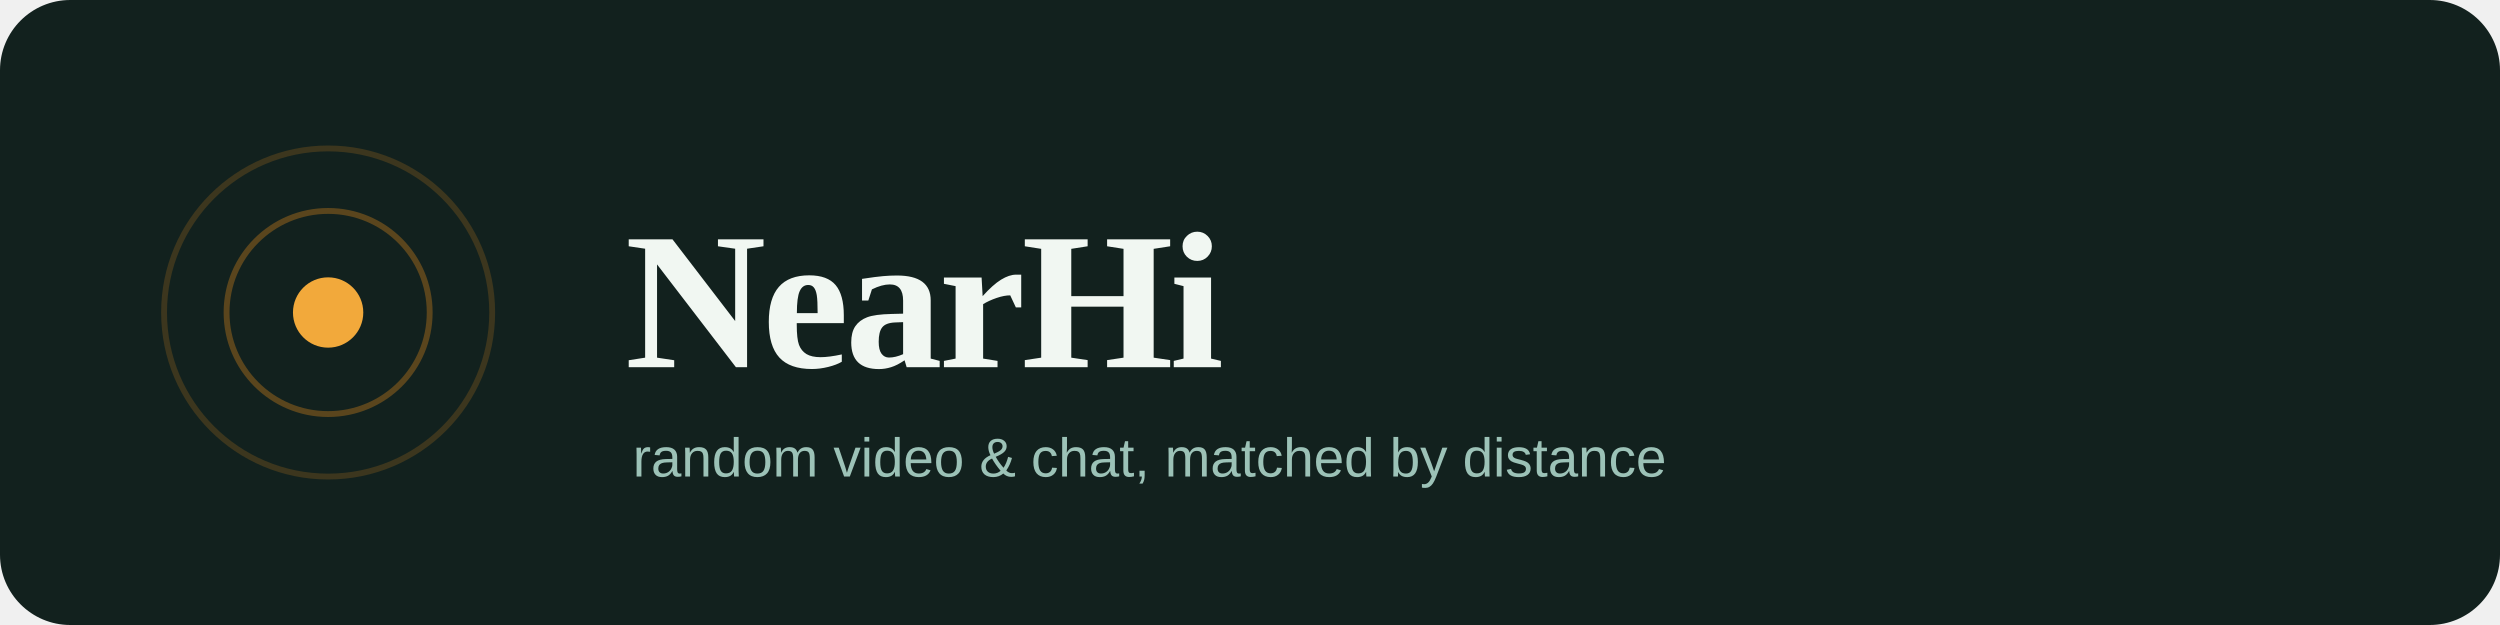
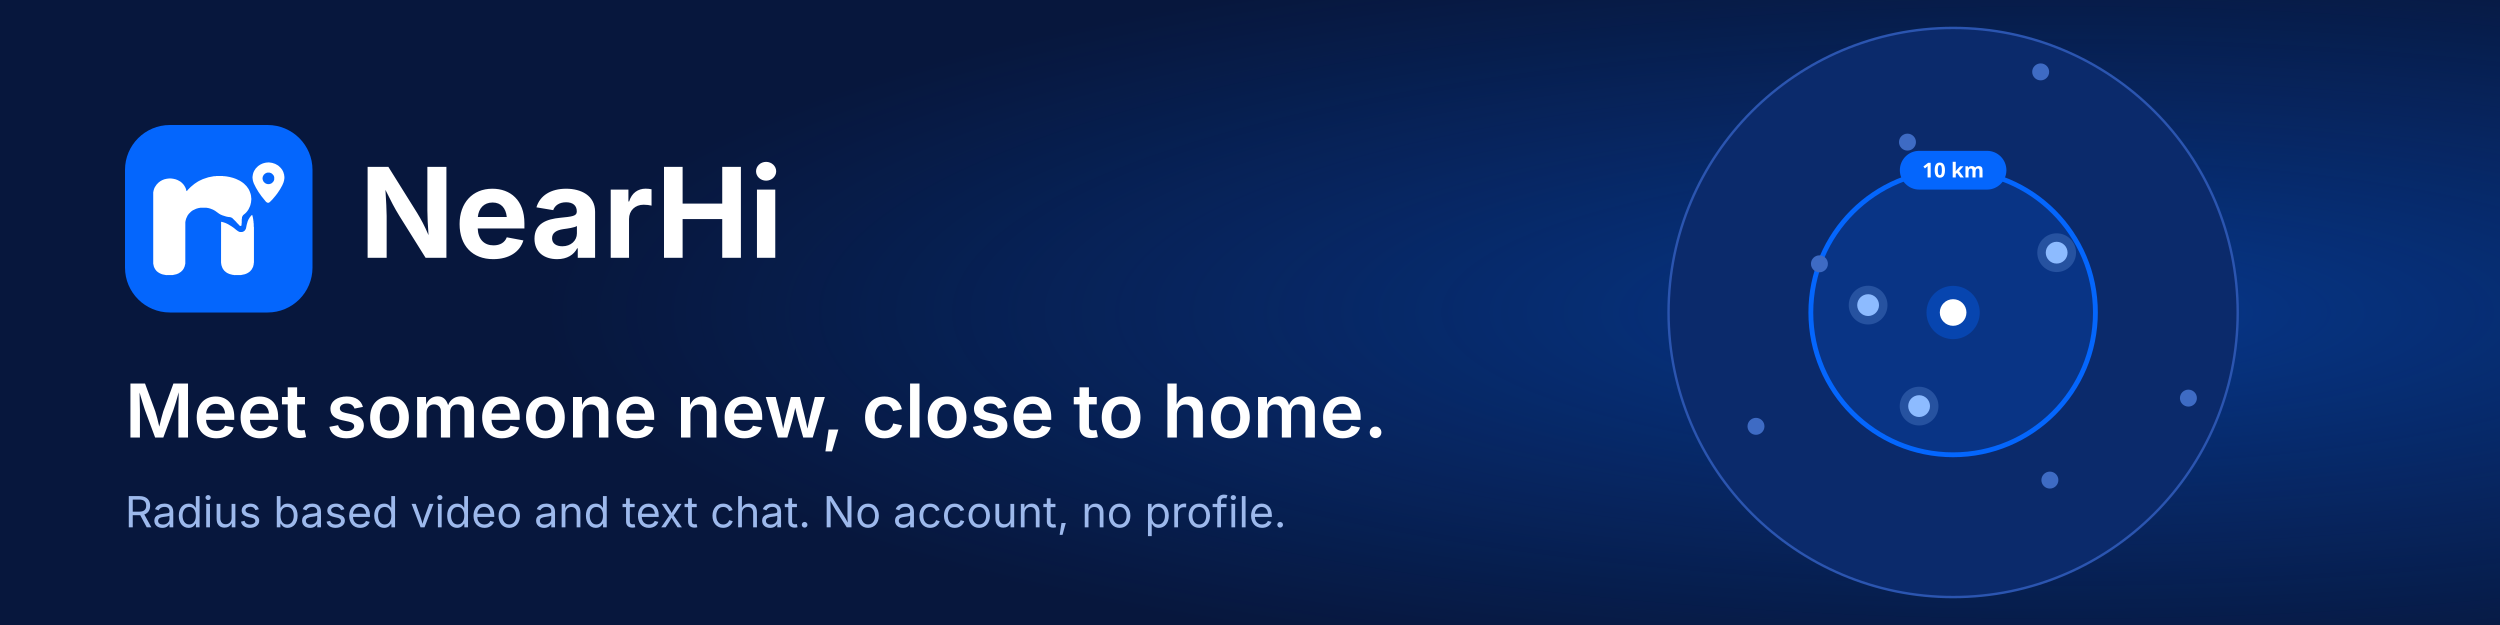
- <svg xmlns="http://www.w3.org/2000/svg" width="640" height="160" viewBox="0 0 640 160" role="img" aria-label="NearHi">
-   <rect width="640" height="160" rx="18" fill="#12211E" />
-   <g transform="translate(84,80)">
-     <circle r="42" fill="none" stroke="#8A5E1C" stroke-width="1.5" opacity="0.35" />
-     <circle r="26" fill="none" stroke="#8A5E1C" stroke-width="1.5" opacity="0.6" />
-     <circle r="9" fill="#F2A93B" />
+ <svg xmlns="http://www.w3.org/2000/svg" width="1280" height="320" viewBox="0 0 1280 320">
+   <defs>
+     <radialGradient id="g" cx="82%" cy="50%" r="60%">
+       <stop offset="0" stop-color="#0466FD" stop-opacity=".4" />
+       <stop offset="1" stop-color="#0466FD" stop-opacity="0" />
+     </radialGradient>
+   </defs>
+   <rect width="1280" height="320" fill="#07173D" />
+   <rect width="1280" height="320" fill="url(#g)" />
+   <rect x="64" y="64" width="96" height="96" rx="23.0" fill="#0466FD" />
+   <g transform="translate(78.5 83.2) scale(0.10397)">
+     <path fill="#fff" fill-rule="evenodd" d="M564.0 198.4 L560.0 197.1 L556.0 194.4 L553.6 192.0 L532.0 165.3 L517.8 145.0 L505.3 124.0 L494.8 103.0 L490.8 91.0 L489.6 85.0 L489.4 81.0 L488.5 77.0 L488.5 70.0 L489.4 66.0 L489.6 62.0 L491.8 53.0 L493.8 47.0 L496.7 41.0 L504.6 29.0 L516.0 17.6 L526.0 10.8 L536.0 5.8 L545.0 2.8 L555.0 0.6 L569.0 -0.5 L585.0 1.8 L600.0 6.7 L613.3 14.0 L618.0 17.6 L628.5 28.0 L635.2 37.0 L640.2 47.0 L644.4 61.0 L644.6 66.0 L645.5 70.0 L645.5 78.0 L644.6 82.0 L644.4 86.0 L641.2 98.0 L635.3 112.0 L624.2 132.0 L612.2 150.0 L603.0 162.3 L586.4 182.0 L573.0 195.4 L568.0 198.2ZM571.0 106.4 L579.0 104.1 L584.0 101.2 L590.2 95.0 L593.3 90.0 L595.4 84.0 L595.4 72.0 L594.2 68.0 L591.2 62.0 L584.0 54.8 L579.0 51.8 L572.0 49.8 L563.0 49.6 L558.0 50.8 L550.0 54.8 L543.6 61.0 L539.8 68.0 L538.6 72.0 L537.7 78.0 L538.8 85.0 L541.7 92.0 L543.6 95.0 L549.0 100.4 L553.0 103.1 L558.0 105.2 L563.0 106.4ZM16.0 534.5 L10.8 528.0 L5.9 520.0 L2.8 513.0 L-0.5 498.0 L-0.5 147.0 L1.8 136.0 L4.8 127.0 L7.8 121.0 L16.6 108.0 L26.5 98.0 L35.0 91.8 L44.0 86.8 L54.0 82.8 L68.0 79.6 L73.0 79.4 L77.0 78.5 L88.0 78.6 L91.0 79.4 L96.0 79.6 L110.0 82.8 L120.0 86.7 L133.0 93.8 L139.0 98.6 L147.0 106.5 L153.2 115.0 L158.1 124.0 L160.2 129.0 L162.2 136.0 L162.7 140.0 L164.0 140.8 L167.5 138.0 L171.0 133.5 L184.5 120.0 L202.7 105.0 L218.0 94.8 L225.0 90.8 L244.0 81.8 L271.0 72.8 L298.0 67.6 L306.0 67.4 L310.0 66.5 L342.0 66.5 L346.0 67.4 L354.0 67.6 L357.0 68.4 L361.0 68.6 L377.0 71.6 L393.0 75.8 L407.0 80.8 L426.0 89.8 L437.0 96.8 L446.0 103.6 L459.0 116.5 L469.0 130.5 L474.2 141.0 L479.2 155.0 L481.4 165.0 L481.6 171.0 L482.5 175.0 L482.5 185.0 L481.6 189.0 L481.4 195.0 L478.2 209.0 L476.2 215.0 L469.2 230.0 L463.0 239.3 L457.4 246.0 L453.0 250.4 L442.6 259.0 L439.8 263.0 L436.8 269.0 L436.4 276.0 L435.5 280.0 L435.4 298.0 L434.6 301.0 L434.4 309.0 L433.0 311.4 L431.0 312.4 L428.0 312.4 L424.0 310.4 L421.0 306.5 L410.6 296.0 L408.0 292.5 L388.0 272.8 L381.0 269.8 L375.0 268.6 L370.0 268.4 L359.0 266.2 L340.0 260.2 L331.0 256.3 L324.0 252.2 L304.0 237.8 L293.4 232.0 L280.0 226.8 L272.0 224.6 L260.0 222.6 L233.0 222.6 L221.0 224.8 L211.0 227.8 L194.0 235.8 L186.0 241.6 L174.6 253.0 L168.8 261.0 L161.8 276.0 L158.8 287.0 L157.6 294.0 L157.5 498.0 L154.2 512.0 L149.2 523.0 L144.4 530.0 L136.0 538.4 L124.0 546.1 L114.0 550.2 L95.0 554.4 L63.0 554.5 L46.0 551.2 L40.0 549.2 L31.0 545.2 L22.7 540.0ZM375.0 549.2 L364.0 544.2 L357.7 540.0 L349.6 533.0 L342.8 524.0 L339.3 517.0 L335.8 507.0 L334.6 501.0 L333.5 492.0 L333.7 293.0 L335.0 292.0 L343.0 293.8 L355.0 297.8 L367.0 303.3 L386.0 314.8 L396.3 322.0 L409.0 332.4 L417.0 338.2 L423.0 341.2 L427.0 342.4 L436.0 342.4 L441.0 341.2 L445.0 339.2 L449.5 336.0 L453.2 331.0 L456.2 325.0 L459.8 307.0 L464.8 289.0 L468.9 280.0 L475.8 269.0 L481.0 262.5 L486.0 258.2 L487.3 259.0 L490.4 271.0 L492.4 283.0 L492.6 287.0 L493.4 290.0 L493.6 297.0 L494.5 301.0 L494.6 315.0 L495.5 319.0 L495.5 492.0 L494.6 496.0 L494.4 501.0 L491.2 514.0 L484.2 527.0 L476.0 536.4 L468.0 542.2 L461.0 546.2 L451.0 550.2 L431.0 554.4 L399.0 554.5 L395.0 553.6 L391.0 553.4Z" />
  </g>
-   <text x="160" y="94" font-family="Georgia, 'Times New Roman', serif" font-size="50" font-weight="600" fill="#F1F7F2" letter-spacing="-1">NearHi</text>
-   <text x="162" y="122" font-family="Arial, Helvetica, sans-serif" font-size="14" fill="#9CC2B7">random video &amp; chat, matched by distance</text>
+   <text x="184" y="132" font-family="Poppins, Inter, 'Segoe UI', Arial, sans-serif" font-weight="700" font-size="64" fill="#fff">NearHi</text>
+   <text x="64" y="224" font-family="Poppins, Inter, 'Segoe UI', Arial, sans-serif" font-weight="600" font-size="38" fill="#fff">Meet someone new, close to home.</text>
+   <text x="64" y="270" font-family="Poppins, Inter, 'Segoe UI', Arial, sans-serif" font-size="22" fill="#9DB9EC">Radius based video and text chat. No account, no profile.</text>
+   <g transform="translate(1000 160) scale(.62) translate(-900 -315)">
+     <circle cx="900" cy="315" r="235" fill="#0B2A6B" stroke="#2B55B0" stroke-width="2" />
+     <circle cx="900" cy="315" r="117.5" fill="#0466FD" fill-opacity=".18" stroke="#0466FD" stroke-width="4" />
+     <circle cx="871.9" cy="392.3" r="9" fill="#8DBBFF" />
+     <circle cx="871.9" cy="392.3" r="16" fill="#8DBBFF" fill-opacity=".22" />
+     <circle cx="789.6" cy="274.8" r="7" fill="#3E6BC4" />
+     <circle cx="985.5" cy="265.6" r="9" fill="#8DBBFF" />
+     <circle cx="985.5" cy="265.6" r="16" fill="#8DBBFF" fill-opacity=".22" />
+     <circle cx="979.9" cy="453.4" r="7" fill="#3E6BC4" />
+     <circle cx="737.2" cy="409.0" r="7" fill="#3E6BC4" />
+     <circle cx="862.3" cy="174.3" r="7" fill="#3E6BC4" />
+     <circle cx="1094.3" cy="385.7" r="7" fill="#3E6BC4" />
+     <circle cx="972.3" cy="116.3" r="7" fill="#3E6BC4" />
+     <circle cx="829.8" cy="308.9" r="9" fill="#8DBBFF" />
+     <circle cx="829.8" cy="308.9" r="16" fill="#8DBBFF" fill-opacity=".22" />
+     <circle cx="900" cy="315" r="22" fill="#0466FD" fill-opacity=".35" />
+     <circle cx="900" cy="315" r="11" fill="#fff" />
+     <rect x="856" y="181.5" width="88" height="32" rx="16" fill="#0466FD" />
+     <text x="900" y="203.5" text-anchor="middle" font-family="Poppins" font-weight="600" font-size="17" fill="#fff">10 km</text>
+   </g>
</svg>
